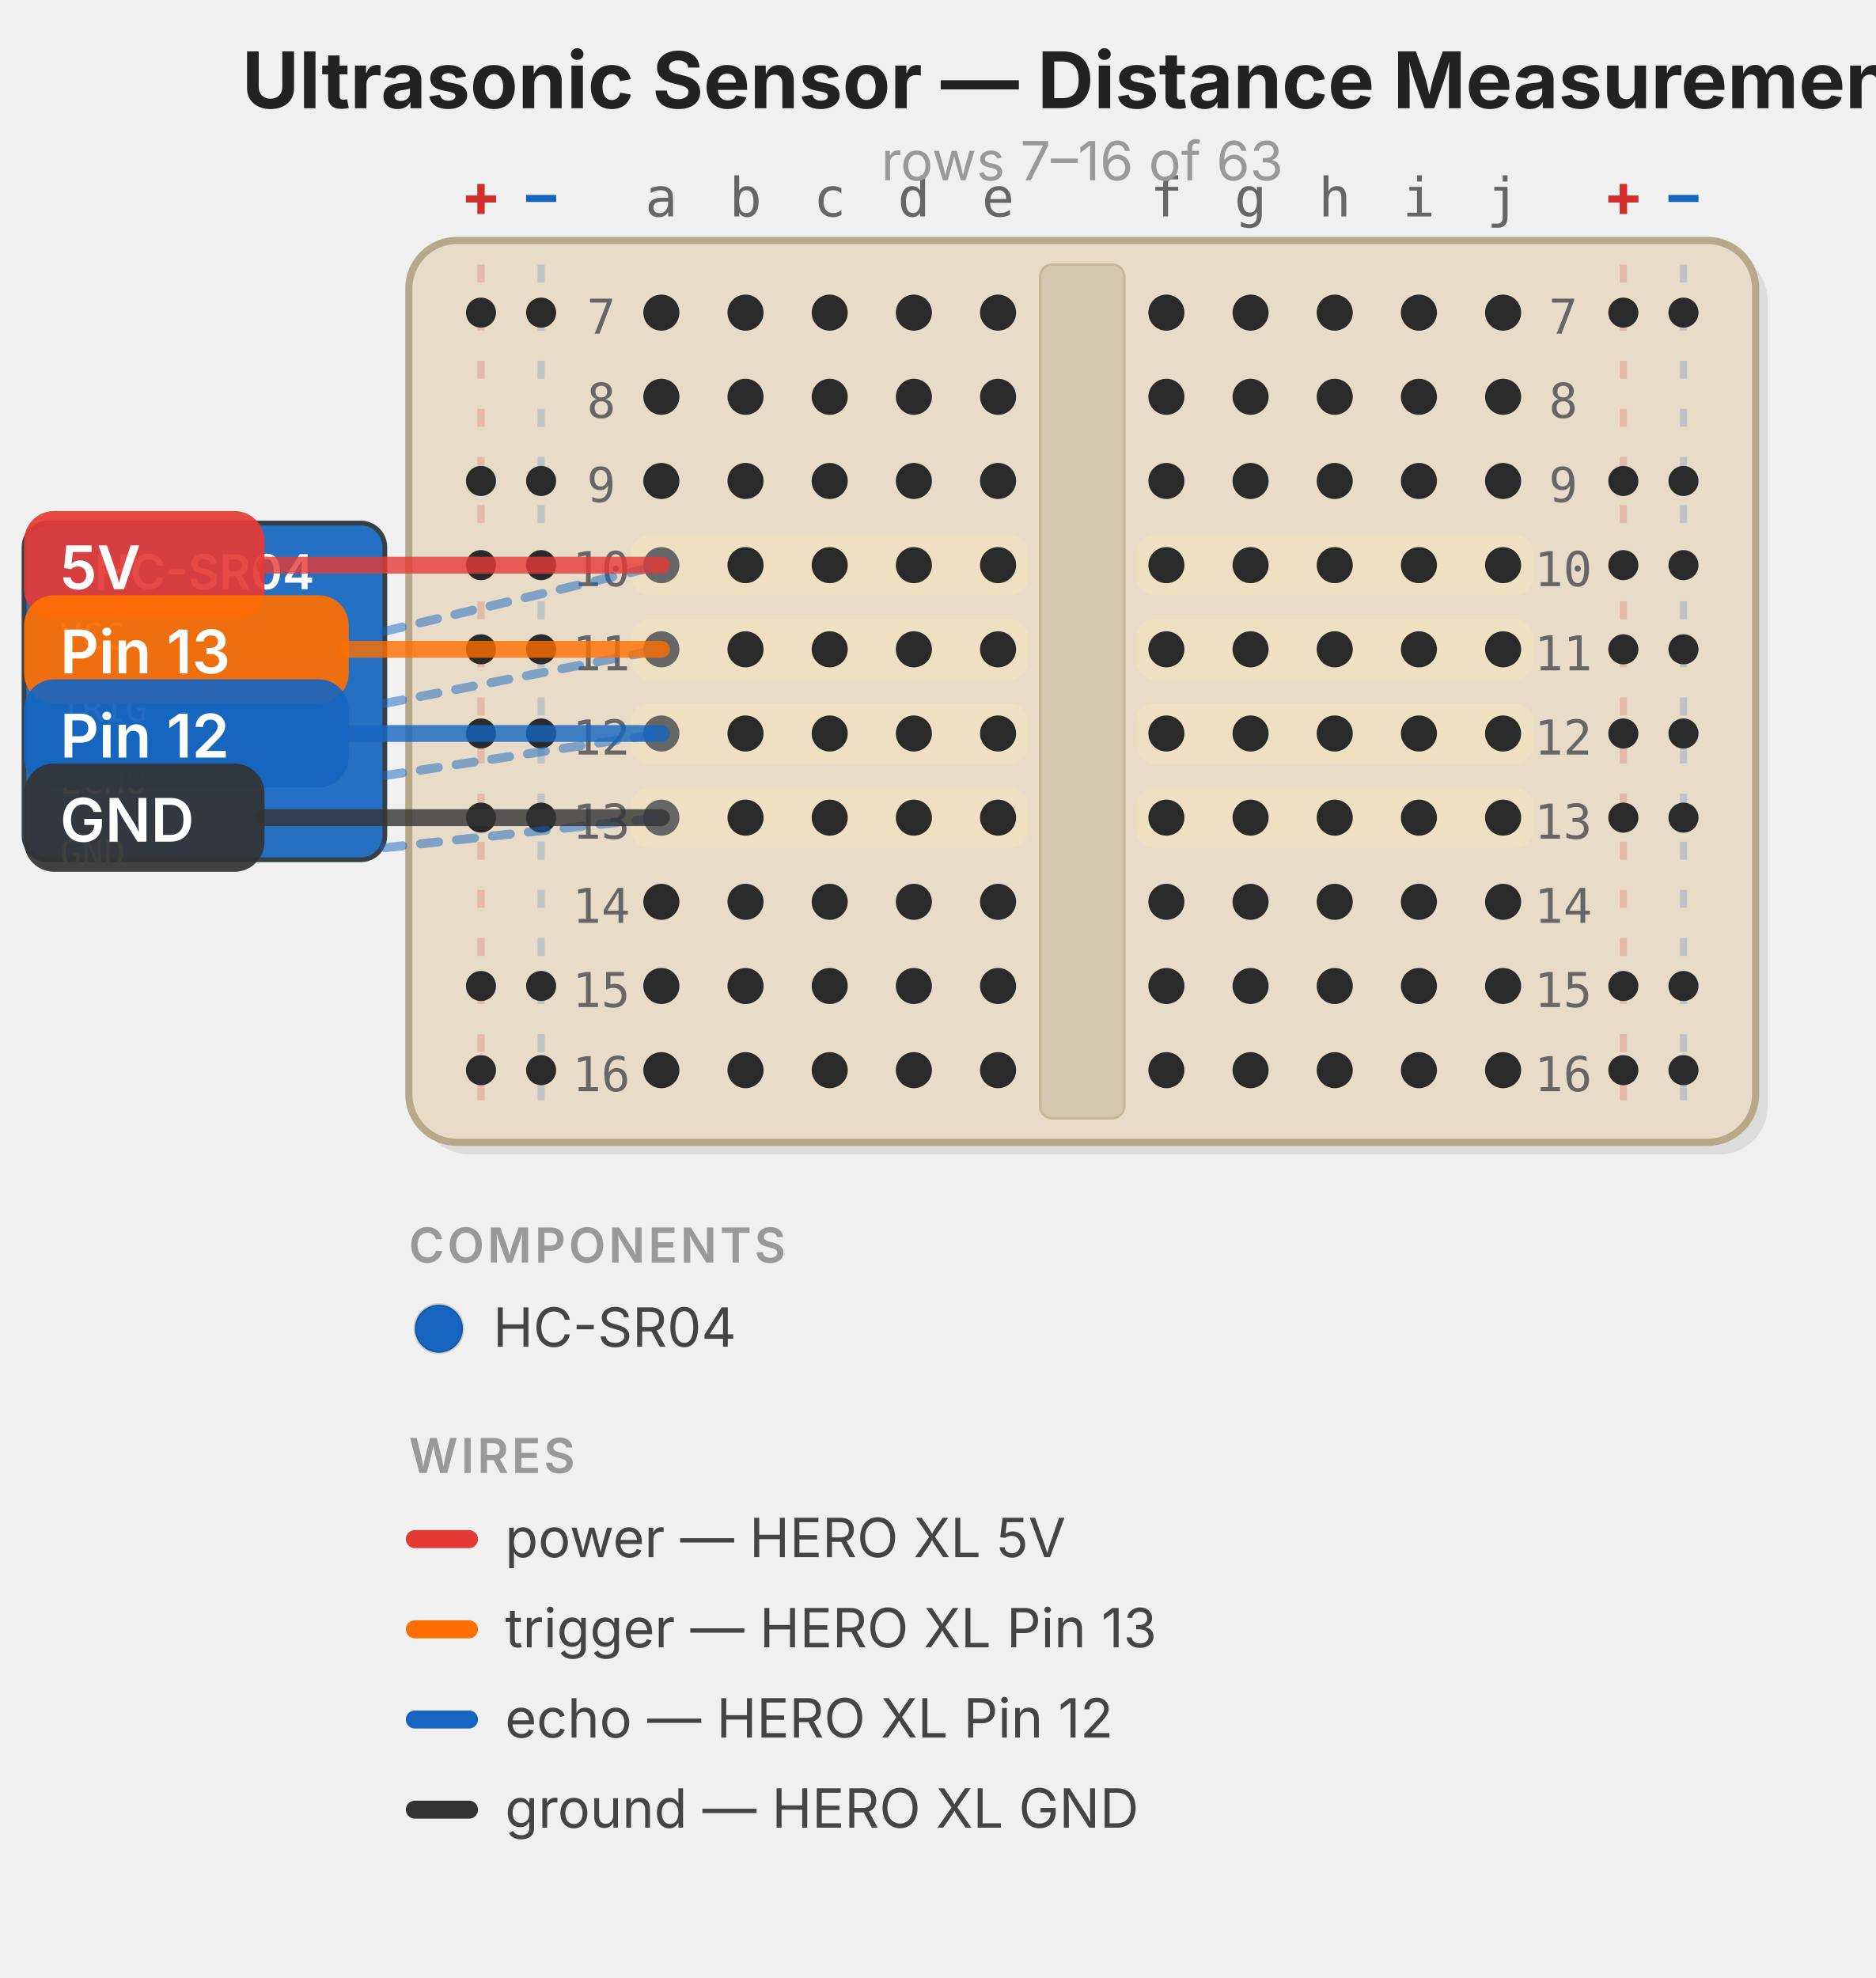
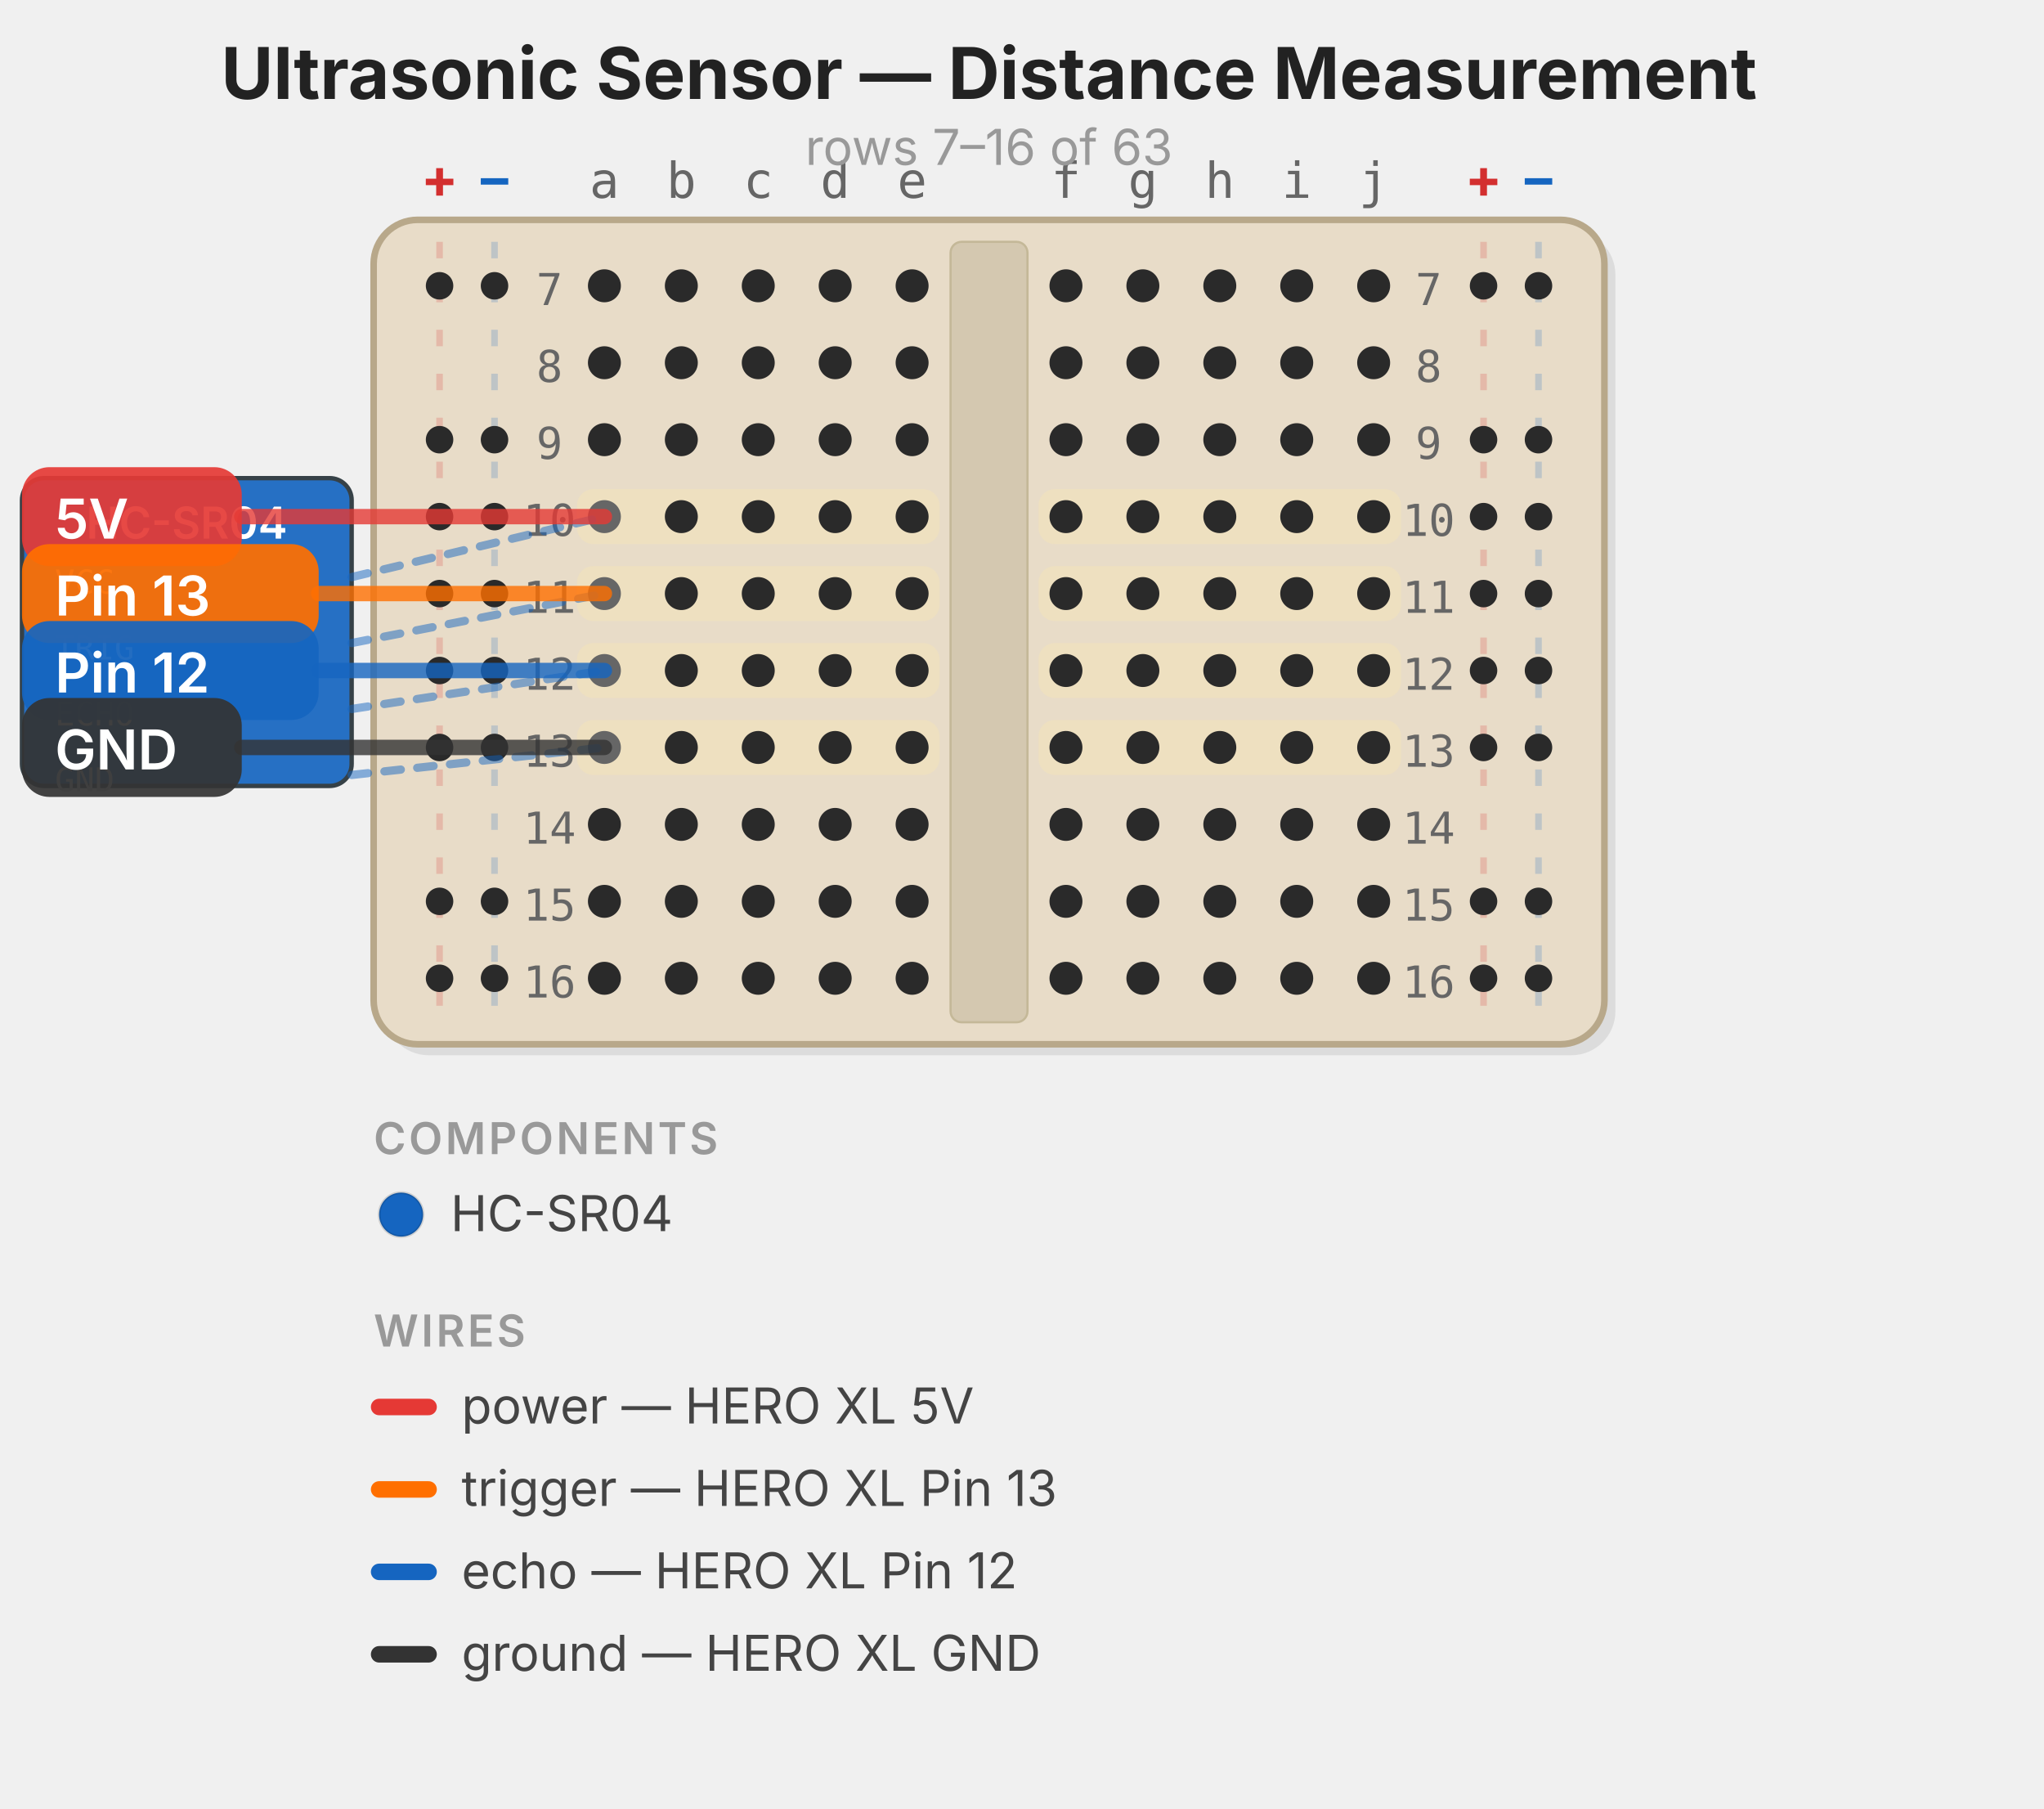
- <svg xmlns="http://www.w3.org/2000/svg" viewBox="0 0 312 329" width="312" height="329" style="background:#fff">
+ <svg xmlns="http://www.w3.org/2000/svg" viewBox="0 0 372 329" width="372" height="329" style="background:#fff">
  <rect x="70.0" y="42.0" width="224.0" height="150.0" rx="8" fill="#00000015" />
  <rect x="68.0" y="40.0" width="224.0" height="150.0" rx="8" fill="#e8dcc8" stroke="#b8a88a" stroke-width="1.2" />
  <rect x="173.0" y="44.0" width="14.0" height="142.0" rx="2" fill="#d4c8b0" stroke="#c4b898" stroke-width="0.4" />
  <line x1="80.0" y1="44.0" x2="80.0" y2="186.0" stroke="#d32f2f" stroke-width="1.2" opacity="0.2" stroke-dasharray="3,5" />
  <line x1="90.0" y1="44.0" x2="90.0" y2="186.0" stroke="#1565c0" stroke-width="1.2" opacity="0.2" stroke-dasharray="3,5" />
  <line x1="270.0" y1="44.0" x2="270.0" y2="186.0" stroke="#d32f2f" stroke-width="1.2" opacity="0.2" stroke-dasharray="3,5" />
  <line x1="280.0" y1="44.0" x2="280.0" y2="186.0" stroke="#1565c0" stroke-width="1.2" opacity="0.2" stroke-dasharray="3,5" />
  <rect x="105.0" y="89.0" width="66.0" height="10.0" rx="3" fill="#ffeaa7" opacity="0.25" />
  <rect x="189.0" y="89.0" width="66.0" height="10.0" rx="3" fill="#ffeaa7" opacity="0.25" />
  <rect x="105.0" y="103.0" width="66.0" height="10.0" rx="3" fill="#ffeaa7" opacity="0.25" />
  <rect x="189.0" y="103.0" width="66.0" height="10.0" rx="3" fill="#ffeaa7" opacity="0.25" />
  <rect x="105.0" y="117.0" width="66.0" height="10.0" rx="3" fill="#ffeaa7" opacity="0.25" />
  <rect x="189.0" y="117.0" width="66.0" height="10.0" rx="3" fill="#ffeaa7" opacity="0.25" />
  <rect x="105.0" y="131.0" width="66.0" height="10.0" rx="3" fill="#ffeaa7" opacity="0.25" />
  <rect x="189.0" y="131.0" width="66.0" height="10.0" rx="3" fill="#ffeaa7" opacity="0.25" />
  <circle cx="110.0" cy="52.0" r="3.0" fill="#2a2a2a" />
  <circle cx="110.0" cy="66.0" r="3.0" fill="#2a2a2a" />
  <circle cx="110.0" cy="80.0" r="3.0" fill="#2a2a2a" />
  <circle cx="110.0" cy="94.0" r="3.0" fill="#666" />
  <circle cx="110.0" cy="108.0" r="3.0" fill="#666" />
  <circle cx="110.0" cy="122.0" r="3.0" fill="#666" />
  <circle cx="110.0" cy="136.0" r="3.0" fill="#666" />
  <circle cx="110.0" cy="150.0" r="3.0" fill="#2a2a2a" />
  <circle cx="110.0" cy="164.0" r="3.0" fill="#2a2a2a" />
  <circle cx="110.0" cy="178.0" r="3.0" fill="#2a2a2a" />
  <circle cx="124.0" cy="52.0" r="3.0" fill="#2a2a2a" />
  <circle cx="124.0" cy="66.0" r="3.0" fill="#2a2a2a" />
  <circle cx="124.0" cy="80.0" r="3.0" fill="#2a2a2a" />
  <circle cx="124.0" cy="94.0" r="3.0" fill="#2a2a2a" />
  <circle cx="124.0" cy="108.0" r="3.0" fill="#2a2a2a" />
  <circle cx="124.0" cy="122.0" r="3.0" fill="#2a2a2a" />
  <circle cx="124.0" cy="136.0" r="3.0" fill="#2a2a2a" />
  <circle cx="124.0" cy="150.0" r="3.0" fill="#2a2a2a" />
  <circle cx="124.0" cy="164.0" r="3.0" fill="#2a2a2a" />
  <circle cx="124.0" cy="178.0" r="3.0" fill="#2a2a2a" />
  <circle cx="138.0" cy="52.0" r="3.0" fill="#2a2a2a" />
  <circle cx="138.0" cy="66.0" r="3.0" fill="#2a2a2a" />
  <circle cx="138.0" cy="80.0" r="3.0" fill="#2a2a2a" />
  <circle cx="138.0" cy="94.0" r="3.0" fill="#2a2a2a" />
  <circle cx="138.0" cy="108.0" r="3.0" fill="#2a2a2a" />
  <circle cx="138.0" cy="122.0" r="3.0" fill="#2a2a2a" />
  <circle cx="138.0" cy="136.0" r="3.0" fill="#2a2a2a" />
  <circle cx="138.0" cy="150.0" r="3.0" fill="#2a2a2a" />
  <circle cx="138.0" cy="164.0" r="3.0" fill="#2a2a2a" />
  <circle cx="138.0" cy="178.0" r="3.0" fill="#2a2a2a" />
  <circle cx="152.0" cy="52.0" r="3.0" fill="#2a2a2a" />
  <circle cx="152.0" cy="66.0" r="3.0" fill="#2a2a2a" />
  <circle cx="152.0" cy="80.0" r="3.0" fill="#2a2a2a" />
  <circle cx="152.0" cy="94.0" r="3.0" fill="#2a2a2a" />
  <circle cx="152.0" cy="108.0" r="3.0" fill="#2a2a2a" />
  <circle cx="152.0" cy="122.0" r="3.0" fill="#2a2a2a" />
  <circle cx="152.0" cy="136.0" r="3.0" fill="#2a2a2a" />
  <circle cx="152.0" cy="150.0" r="3.0" fill="#2a2a2a" />
  <circle cx="152.0" cy="164.0" r="3.0" fill="#2a2a2a" />
  <circle cx="152.0" cy="178.0" r="3.0" fill="#2a2a2a" />
  <circle cx="166.0" cy="52.0" r="3.0" fill="#2a2a2a" />
  <circle cx="166.0" cy="66.0" r="3.0" fill="#2a2a2a" />
  <circle cx="166.0" cy="80.0" r="3.0" fill="#2a2a2a" />
  <circle cx="166.0" cy="94.0" r="3.0" fill="#2a2a2a" />
  <circle cx="166.0" cy="108.0" r="3.0" fill="#2a2a2a" />
  <circle cx="166.0" cy="122.0" r="3.0" fill="#2a2a2a" />
  <circle cx="166.0" cy="136.0" r="3.0" fill="#2a2a2a" />
  <circle cx="166.0" cy="150.0" r="3.0" fill="#2a2a2a" />
  <circle cx="166.0" cy="164.0" r="3.0" fill="#2a2a2a" />
  <circle cx="166.0" cy="178.0" r="3.0" fill="#2a2a2a" />
  <circle cx="194.0" cy="52.0" r="3.0" fill="#2a2a2a" />
  <circle cx="194.0" cy="66.0" r="3.0" fill="#2a2a2a" />
  <circle cx="194.0" cy="80.0" r="3.0" fill="#2a2a2a" />
  <circle cx="194.0" cy="94.0" r="3.0" fill="#2a2a2a" />
  <circle cx="194.0" cy="108.0" r="3.0" fill="#2a2a2a" />
  <circle cx="194.0" cy="122.0" r="3.0" fill="#2a2a2a" />
  <circle cx="194.0" cy="136.0" r="3.0" fill="#2a2a2a" />
  <circle cx="194.0" cy="150.0" r="3.0" fill="#2a2a2a" />
  <circle cx="194.0" cy="164.0" r="3.0" fill="#2a2a2a" />
  <circle cx="194.0" cy="178.0" r="3.0" fill="#2a2a2a" />
  <circle cx="208.0" cy="52.0" r="3.0" fill="#2a2a2a" />
  <circle cx="208.0" cy="66.0" r="3.0" fill="#2a2a2a" />
  <circle cx="208.0" cy="80.0" r="3.0" fill="#2a2a2a" />
  <circle cx="208.0" cy="94.0" r="3.0" fill="#2a2a2a" />
  <circle cx="208.0" cy="108.0" r="3.0" fill="#2a2a2a" />
  <circle cx="208.0" cy="122.0" r="3.0" fill="#2a2a2a" />
  <circle cx="208.0" cy="136.0" r="3.0" fill="#2a2a2a" />
  <circle cx="208.0" cy="150.0" r="3.0" fill="#2a2a2a" />
  <circle cx="208.0" cy="164.0" r="3.0" fill="#2a2a2a" />
  <circle cx="208.0" cy="178.0" r="3.0" fill="#2a2a2a" />
  <circle cx="222.0" cy="52.0" r="3.0" fill="#2a2a2a" />
  <circle cx="222.0" cy="66.0" r="3.0" fill="#2a2a2a" />
  <circle cx="222.0" cy="80.0" r="3.0" fill="#2a2a2a" />
  <circle cx="222.0" cy="94.0" r="3.0" fill="#2a2a2a" />
  <circle cx="222.0" cy="108.0" r="3.0" fill="#2a2a2a" />
  <circle cx="222.0" cy="122.0" r="3.0" fill="#2a2a2a" />
  <circle cx="222.0" cy="136.0" r="3.0" fill="#2a2a2a" />
  <circle cx="222.0" cy="150.0" r="3.0" fill="#2a2a2a" />
  <circle cx="222.0" cy="164.0" r="3.0" fill="#2a2a2a" />
  <circle cx="222.0" cy="178.0" r="3.0" fill="#2a2a2a" />
  <circle cx="236.0" cy="52.0" r="3.0" fill="#2a2a2a" />
  <circle cx="236.0" cy="66.0" r="3.0" fill="#2a2a2a" />
  <circle cx="236.0" cy="80.0" r="3.0" fill="#2a2a2a" />
  <circle cx="236.0" cy="94.0" r="3.0" fill="#2a2a2a" />
  <circle cx="236.0" cy="108.0" r="3.0" fill="#2a2a2a" />
  <circle cx="236.0" cy="122.0" r="3.0" fill="#2a2a2a" />
  <circle cx="236.0" cy="136.0" r="3.0" fill="#2a2a2a" />
  <circle cx="236.0" cy="150.0" r="3.0" fill="#2a2a2a" />
  <circle cx="236.0" cy="164.0" r="3.0" fill="#2a2a2a" />
  <circle cx="236.0" cy="178.0" r="3.0" fill="#2a2a2a" />
  <circle cx="250.0" cy="52.0" r="3.0" fill="#2a2a2a" />
  <circle cx="250.0" cy="66.0" r="3.0" fill="#2a2a2a" />
  <circle cx="250.0" cy="80.0" r="3.0" fill="#2a2a2a" />
  <circle cx="250.0" cy="94.0" r="3.0" fill="#2a2a2a" />
  <circle cx="250.0" cy="108.0" r="3.0" fill="#2a2a2a" />
  <circle cx="250.0" cy="122.0" r="3.0" fill="#2a2a2a" />
  <circle cx="250.0" cy="136.0" r="3.0" fill="#2a2a2a" />
  <circle cx="250.0" cy="150.0" r="3.0" fill="#2a2a2a" />
  <circle cx="250.0" cy="164.0" r="3.0" fill="#2a2a2a" />
  <circle cx="250.0" cy="178.0" r="3.0" fill="#2a2a2a" />
  <circle cx="80.0" cy="52.0" r="2.5" fill="#2a2a2a" />
  <circle cx="80.0" cy="80.0" r="2.5" fill="#2a2a2a" />
  <circle cx="80.0" cy="94.0" r="2.5" fill="#2a2a2a" />
  <circle cx="80.0" cy="108.0" r="2.5" fill="#2a2a2a" />
  <circle cx="80.0" cy="122.0" r="2.5" fill="#2a2a2a" />
  <circle cx="80.0" cy="136.0" r="2.5" fill="#2a2a2a" />
  <circle cx="80.0" cy="164.0" r="2.5" fill="#2a2a2a" />
  <circle cx="80.0" cy="178.0" r="2.5" fill="#2a2a2a" />
  <circle cx="90.0" cy="52.0" r="2.5" fill="#2a2a2a" />
  <circle cx="90.0" cy="80.0" r="2.5" fill="#2a2a2a" />
  <circle cx="90.0" cy="94.0" r="2.5" fill="#2a2a2a" />
  <circle cx="90.0" cy="108.0" r="2.5" fill="#2a2a2a" />
  <circle cx="90.0" cy="122.0" r="2.5" fill="#2a2a2a" />
  <circle cx="90.0" cy="136.0" r="2.5" fill="#2a2a2a" />
  <circle cx="90.0" cy="164.0" r="2.5" fill="#2a2a2a" />
  <circle cx="90.0" cy="178.0" r="2.5" fill="#2a2a2a" />
  <circle cx="270.0" cy="52.0" r="2.5" fill="#2a2a2a" />
  <circle cx="270.0" cy="80.0" r="2.5" fill="#2a2a2a" />
  <circle cx="270.0" cy="94.0" r="2.5" fill="#2a2a2a" />
  <circle cx="270.0" cy="108.0" r="2.5" fill="#2a2a2a" />
  <circle cx="270.0" cy="122.0" r="2.5" fill="#2a2a2a" />
  <circle cx="270.0" cy="136.0" r="2.5" fill="#2a2a2a" />
  <circle cx="270.0" cy="164.0" r="2.5" fill="#2a2a2a" />
  <circle cx="270.0" cy="178.0" r="2.5" fill="#2a2a2a" />
  <circle cx="280.0" cy="52.0" r="2.5" fill="#2a2a2a" />
  <circle cx="280.0" cy="80.0" r="2.5" fill="#2a2a2a" />
  <circle cx="280.0" cy="94.0" r="2.5" fill="#2a2a2a" />
  <circle cx="280.0" cy="108.0" r="2.5" fill="#2a2a2a" />
  <circle cx="280.0" cy="122.0" r="2.5" fill="#2a2a2a" />
  <circle cx="280.0" cy="136.0" r="2.5" fill="#2a2a2a" />
  <circle cx="280.0" cy="164.0" r="2.5" fill="#2a2a2a" />
  <circle cx="280.0" cy="178.0" r="2.5" fill="#2a2a2a" />
  <text x="110.0" y="36.0" font-size="9" fill="#666" text-anchor="middle" font-family="'SF Mono', 'Cascadia Code', 'Fira Code', monospace">a</text>
  <text x="124.0" y="36.0" font-size="9" fill="#666" text-anchor="middle" font-family="'SF Mono', 'Cascadia Code', 'Fira Code', monospace">b</text>
  <text x="138.0" y="36.0" font-size="9" fill="#666" text-anchor="middle" font-family="'SF Mono', 'Cascadia Code', 'Fira Code', monospace">c</text>
  <text x="152.0" y="36.0" font-size="9" fill="#666" text-anchor="middle" font-family="'SF Mono', 'Cascadia Code', 'Fira Code', monospace">d</text>
  <text x="166.0" y="36.0" font-size="9" fill="#666" text-anchor="middle" font-family="'SF Mono', 'Cascadia Code', 'Fira Code', monospace">e</text>
  <text x="194.0" y="36.0" font-size="9" fill="#666" text-anchor="middle" font-family="'SF Mono', 'Cascadia Code', 'Fira Code', monospace">f</text>
  <text x="208.0" y="36.0" font-size="9" fill="#666" text-anchor="middle" font-family="'SF Mono', 'Cascadia Code', 'Fira Code', monospace">g</text>
  <text x="222.0" y="36.0" font-size="9" fill="#666" text-anchor="middle" font-family="'SF Mono', 'Cascadia Code', 'Fira Code', monospace">h</text>
  <text x="236.0" y="36.0" font-size="9" fill="#666" text-anchor="middle" font-family="'SF Mono', 'Cascadia Code', 'Fira Code', monospace">i</text>
  <text x="250.0" y="36.0" font-size="9" fill="#666" text-anchor="middle" font-family="'SF Mono', 'Cascadia Code', 'Fira Code', monospace">j</text>
  <text x="80.0" y="36.0" font-size="10" fill="#d32f2f" font-weight="bold" text-anchor="middle" font-family="system-ui, -apple-system, 'Segoe UI', sans-serif">+</text>
  <text x="90.0" y="36.0" font-size="10" fill="#1565c0" font-weight="bold" text-anchor="middle" font-family="system-ui, -apple-system, 'Segoe UI', sans-serif">–</text>
  <text x="270.0" y="36.0" font-size="10" fill="#d32f2f" font-weight="bold" text-anchor="middle" font-family="system-ui, -apple-system, 'Segoe UI', sans-serif">+</text>
  <text x="280.0" y="36.0" font-size="10" fill="#1565c0" font-weight="bold" text-anchor="middle" font-family="system-ui, -apple-system, 'Segoe UI', sans-serif">–</text>
  <text x="100.0" y="55.5" font-size="8" fill="#666" text-anchor="middle" font-family="'SF Mono', 'Cascadia Code', 'Fira Code', monospace">7</text>
  <text x="260.0" y="55.5" font-size="8" fill="#666" text-anchor="middle" font-family="'SF Mono', 'Cascadia Code', 'Fira Code', monospace">7</text>
  <text x="100.0" y="69.5" font-size="8" fill="#666" text-anchor="middle" font-family="'SF Mono', 'Cascadia Code', 'Fira Code', monospace">8</text>
  <text x="260.0" y="69.5" font-size="8" fill="#666" text-anchor="middle" font-family="'SF Mono', 'Cascadia Code', 'Fira Code', monospace">8</text>
  <text x="100.0" y="83.5" font-size="8" fill="#666" text-anchor="middle" font-family="'SF Mono', 'Cascadia Code', 'Fira Code', monospace">9</text>
  <text x="260.0" y="83.5" font-size="8" fill="#666" text-anchor="middle" font-family="'SF Mono', 'Cascadia Code', 'Fira Code', monospace">9</text>
  <text x="100.0" y="97.5" font-size="8" fill="#666" text-anchor="middle" font-family="'SF Mono', 'Cascadia Code', 'Fira Code', monospace">10</text>
  <text x="260.0" y="97.5" font-size="8" fill="#666" text-anchor="middle" font-family="'SF Mono', 'Cascadia Code', 'Fira Code', monospace">10</text>
  <text x="100.0" y="111.5" font-size="8" fill="#666" text-anchor="middle" font-family="'SF Mono', 'Cascadia Code', 'Fira Code', monospace">11</text>
  <text x="260.0" y="111.5" font-size="8" fill="#666" text-anchor="middle" font-family="'SF Mono', 'Cascadia Code', 'Fira Code', monospace">11</text>
  <text x="100.0" y="125.5" font-size="8" fill="#666" text-anchor="middle" font-family="'SF Mono', 'Cascadia Code', 'Fira Code', monospace">12</text>
  <text x="260.0" y="125.5" font-size="8" fill="#666" text-anchor="middle" font-family="'SF Mono', 'Cascadia Code', 'Fira Code', monospace">12</text>
  <text x="100.0" y="139.5" font-size="8" fill="#666" text-anchor="middle" font-family="'SF Mono', 'Cascadia Code', 'Fira Code', monospace">13</text>
  <text x="260.0" y="139.5" font-size="8" fill="#666" text-anchor="middle" font-family="'SF Mono', 'Cascadia Code', 'Fira Code', monospace">13</text>
  <text x="100.0" y="153.5" font-size="8" fill="#666" text-anchor="middle" font-family="'SF Mono', 'Cascadia Code', 'Fira Code', monospace">14</text>
  <text x="260.0" y="153.5" font-size="8" fill="#666" text-anchor="middle" font-family="'SF Mono', 'Cascadia Code', 'Fira Code', monospace">14</text>
  <text x="100.0" y="167.5" font-size="8" fill="#666" text-anchor="middle" font-family="'SF Mono', 'Cascadia Code', 'Fira Code', monospace">15</text>
  <text x="260.0" y="167.5" font-size="8" fill="#666" text-anchor="middle" font-family="'SF Mono', 'Cascadia Code', 'Fira Code', monospace">15</text>
  <text x="100.0" y="181.5" font-size="8" fill="#666" text-anchor="middle" font-family="'SF Mono', 'Cascadia Code', 'Fira Code', monospace">16</text>
  <text x="260.0" y="181.5" font-size="8" fill="#666" text-anchor="middle" font-family="'SF Mono', 'Cascadia Code', 'Fira Code', monospace">16</text>
  <rect x="4.0" y="87.0" width="60.0" height="56.0" rx="4" fill="#1565c0" stroke="#263238" stroke-width="0.8" opacity="0.92" />
  <text x="34.0" y="98.0" font-size="8" fill="white" font-weight="600" text-anchor="middle" font-family="system-ui, -apple-system, 'Segoe UI', sans-serif">HC-SR04</text>
  <text x="10.0" y="108.0" font-size="6" fill="#ccc" font-family="'SF Mono', 'Cascadia Code', 'Fira Code', monospace">VCC</text>
  <line x1="64.0" y1="105.0" x2="110.0" y2="94.0" stroke="#1565c0" stroke-width="1.5" stroke-linecap="round" opacity="0.5" stroke-dasharray="3,3" />
  <text x="10.0" y="120.0" font-size="6" fill="#ccc" font-family="'SF Mono', 'Cascadia Code', 'Fira Code', monospace">TRIG</text>
  <line x1="64.0" y1="117.0" x2="110.0" y2="108.0" stroke="#1565c0" stroke-width="1.5" stroke-linecap="round" opacity="0.5" stroke-dasharray="3,3" />
  <text x="10.0" y="132.0" font-size="6" fill="#ccc" font-family="'SF Mono', 'Cascadia Code', 'Fira Code', monospace">ECHO</text>
  <line x1="64.0" y1="129.0" x2="110.0" y2="122.0" stroke="#1565c0" stroke-width="1.5" stroke-linecap="round" opacity="0.5" stroke-dasharray="3,3" />
  <text x="10.0" y="144.0" font-size="6" fill="#ccc" font-family="'SF Mono', 'Cascadia Code', 'Fira Code', monospace">GND</text>
  <line x1="64.0" y1="141.0" x2="110.0" y2="136.0" stroke="#1565c0" stroke-width="1.5" stroke-linecap="round" opacity="0.5" stroke-dasharray="3,3" />
  <line x1="44.0" y1="94.0" x2="110.0" y2="94.0" stroke="#e53935" stroke-width="2.8" stroke-linecap="round" opacity="0.8" />
  <rect x="4.0" y="85.0" width="40.0" height="18.0" rx="5" fill="#e53935" opacity="0.92" />
  <text x="10.0" y="98.0" font-size="10" fill="white" font-weight="600" font-family="system-ui, -apple-system, 'Segoe UI', sans-serif">5V</text>
  <line x1="58.0" y1="108.0" x2="110.0" y2="108.0" stroke="#ff6f00" stroke-width="2.8" stroke-linecap="round" opacity="0.8" />
  <rect x="4.0" y="99.0" width="54.0" height="18.0" rx="5" fill="#ff6f00" opacity="0.92" />
  <text x="10.0" y="112.0" font-size="10" fill="white" font-weight="600" font-family="system-ui, -apple-system, 'Segoe UI', sans-serif">Pin 13</text>
  <line x1="58.0" y1="122.0" x2="110.0" y2="122.0" stroke="#1565c0" stroke-width="2.8" stroke-linecap="round" opacity="0.8" />
  <rect x="4.0" y="113.0" width="54.0" height="18.0" rx="5" fill="#1565c0" opacity="0.92" />
  <text x="10.0" y="126.0" font-size="10" fill="white" font-weight="600" font-family="system-ui, -apple-system, 'Segoe UI', sans-serif">Pin 12</text>
  <line x1="44.0" y1="136.0" x2="110.0" y2="136.0" stroke="#333333" stroke-width="2.8" stroke-linecap="round" opacity="0.8" />
  <rect x="4.0" y="127.0" width="40.0" height="18.0" rx="5" fill="#333333" opacity="0.92" />
  <text x="10.0" y="140.0" font-size="10" fill="white" font-weight="600" font-family="system-ui, -apple-system, 'Segoe UI', sans-serif">GND</text>
  <text x="68.0" y="210.0" font-size="8" fill="#999" font-weight="600" letter-spacing="0.5" font-family="system-ui, -apple-system, 'Segoe UI', sans-serif">COMPONENTS</text>
  <circle cx="73.0" cy="221.0" r="4.0" fill="#1565c0" stroke="#0002" stroke-width="0.5" />
  <text x="82.0" y="224.0" font-size="9" fill="#444" font-family="system-ui, -apple-system, 'Segoe UI', sans-serif">HC-SR04</text>
  <text x="68.0" y="245.0" font-size="8" fill="#999" font-weight="600" letter-spacing="0.5" font-family="system-ui, -apple-system, 'Segoe UI', sans-serif">WIRES</text>
  <line x1="69.0" y1="256.0" x2="78.0" y2="256.0" stroke="#e53935" stroke-width="3" stroke-linecap="round" />
  <text x="84.0" y="259.0" font-size="9" fill="#444" font-family="system-ui, -apple-system, 'Segoe UI', sans-serif">power — HERO XL 5V</text>
  <line x1="69.0" y1="271.0" x2="78.0" y2="271.0" stroke="#ff6f00" stroke-width="3" stroke-linecap="round" />
  <text x="84.0" y="274.0" font-size="9" fill="#444" font-family="system-ui, -apple-system, 'Segoe UI', sans-serif">trigger — HERO XL Pin 13</text>
  <line x1="69.0" y1="286.0" x2="78.0" y2="286.0" stroke="#1565c0" stroke-width="3" stroke-linecap="round" />
  <text x="84.0" y="289.0" font-size="9" fill="#444" font-family="system-ui, -apple-system, 'Segoe UI', sans-serif">echo — HERO XL Pin 12</text>
  <line x1="69.0" y1="301.0" x2="78.0" y2="301.0" stroke="#333333" stroke-width="3" stroke-linecap="round" />
  <text x="84.0" y="304.0" font-size="9" fill="#444" font-family="system-ui, -apple-system, 'Segoe UI', sans-serif">ground — HERO XL GND</text>
  <text x="180.0" y="18.0" font-size="13" fill="#222" font-weight="700" text-anchor="middle" font-family="system-ui, -apple-system, 'Segoe UI', sans-serif">Ultrasonic Sensor — Distance Measurement</text>
  <text x="180.0" y="30.0" font-size="9" fill="#999" text-anchor="middle" font-family="system-ui, -apple-system, 'Segoe UI', sans-serif">rows 7–16 of 63</text>
</svg>
